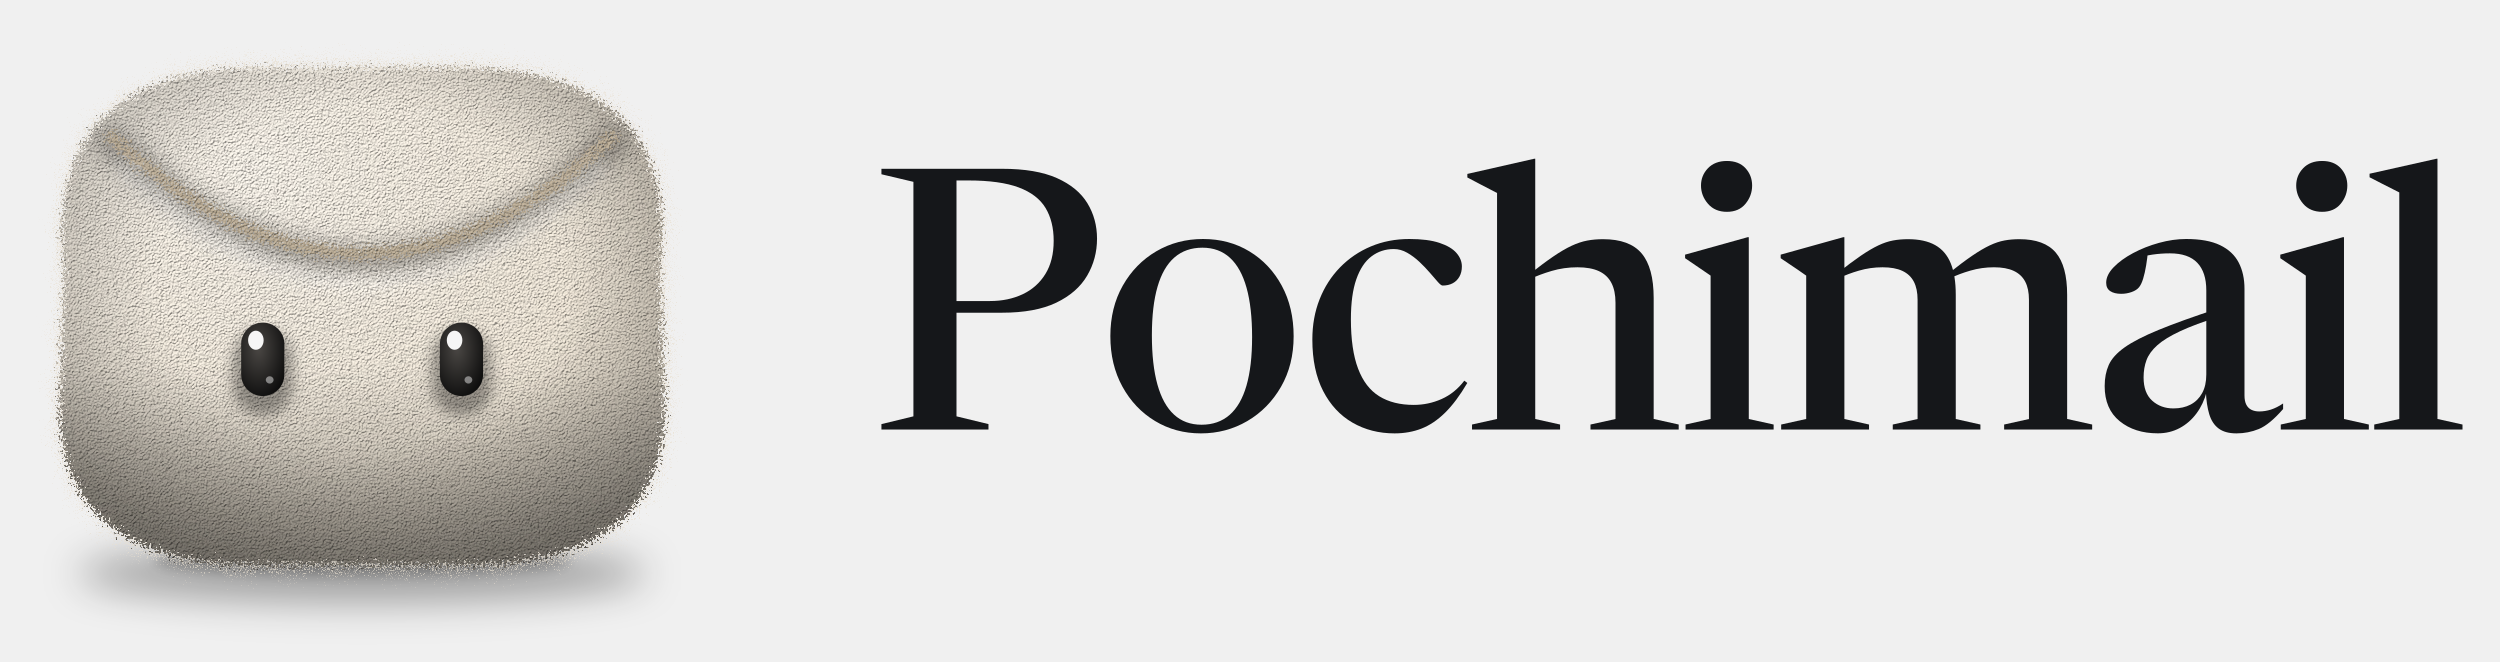
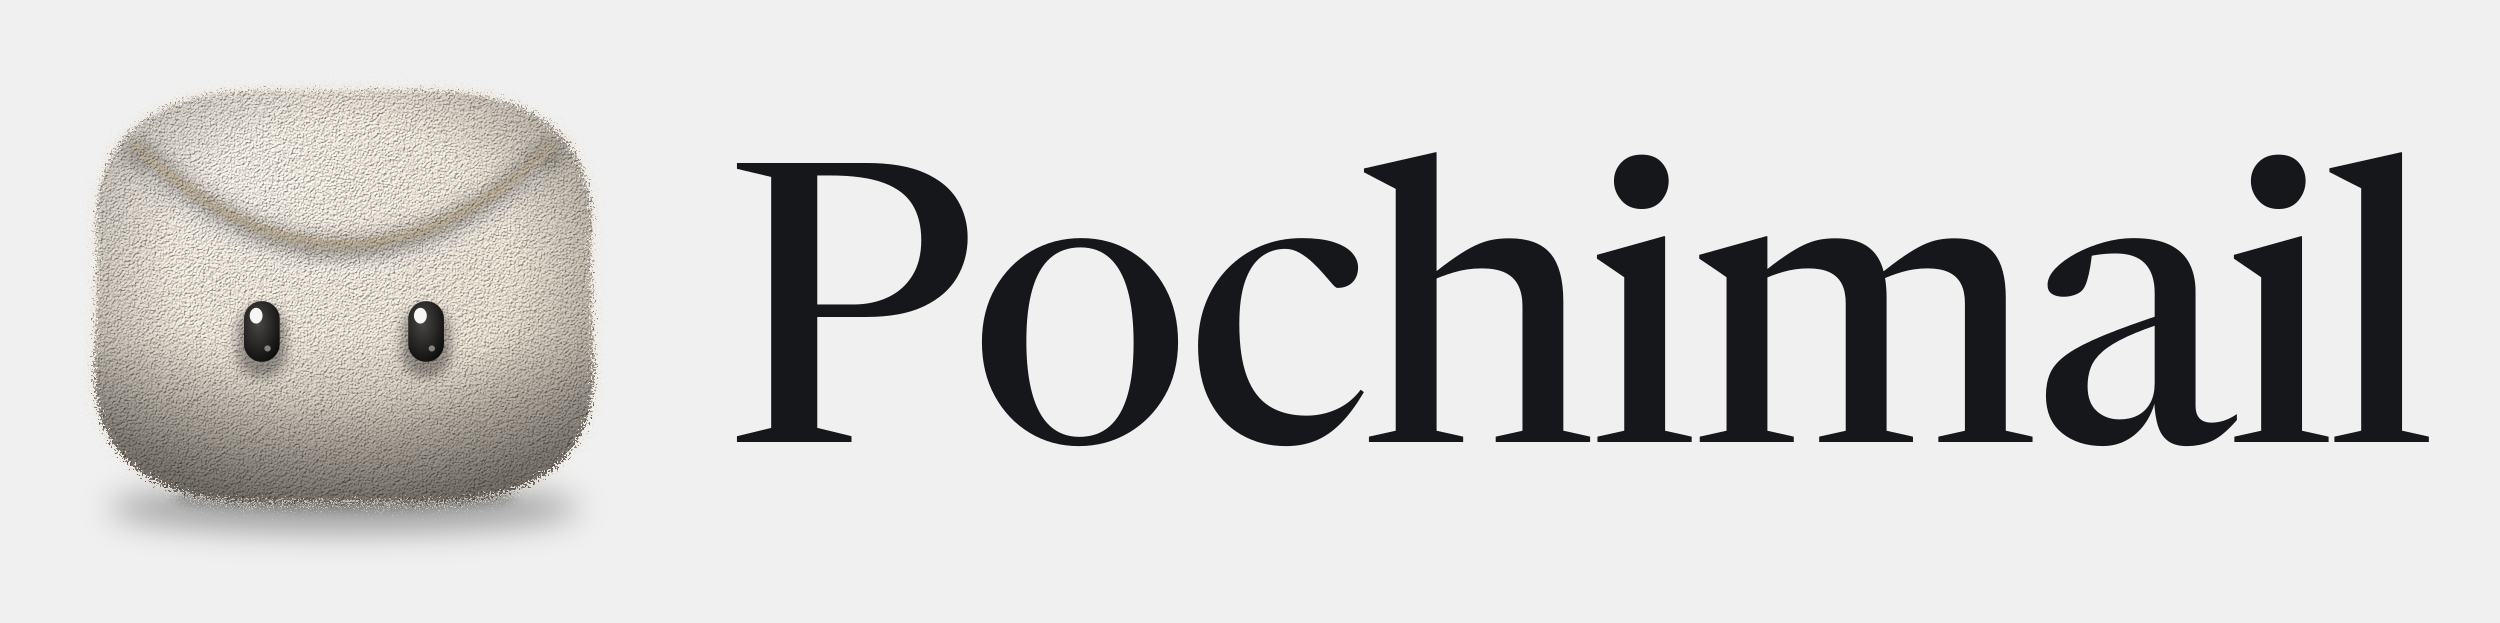
- <svg xmlns="http://www.w3.org/2000/svg" viewBox="19 15 680 180" width="680" height="180">
-   <svg x="0" y="-9" width="235" height="200" viewBox="0 0 400 340" aria-hidden="true">
+ <svg xmlns="http://www.w3.org/2000/svg" viewBox="0 0 847 211" width="847" height="211">
+   <svg x="-4.43" y="-12.90" width="241.94" height="205.65" viewBox="0 0 400 340" aria-hidden="true">
    <defs>
      <filter id="fzlk15171A" x="-10%" y="-10%" width="120%" height="120%">
        <feTurbulence type="fractalNoise" baseFrequency="0.9" numOctaves="3" seed="3" result="n" />
        <feDisplacementMap in="SourceGraphic" in2="n" scale="12" xChannelSelector="R" yChannelSelector="G" result="d" />
        <feTurbulence type="fractalNoise" baseFrequency="2.4" numOctaves="3" seed="11" result="f" />
        <feDiffuseLighting in="f" surfaceScale="4.5" lighting-color="#FFFFFF" result="lit">
          <feDistantLight azimuth="235" elevation="50" />
        </feDiffuseLighting>
        <feComposite in="lit" in2="d" operator="in" result="li" />
        <feComposite in="d" in2="li" operator="arithmetic" k1="0.85" k2="0.3" k3="0" k4="0" />
      </filter>
      <filter id="frlk15171A" x="-15%" y="-15%" width="130%" height="130%">
        <feTurbulence type="fractalNoise" baseFrequency="1.4" numOctaves="2" seed="5" result="n" />
        <feDisplacementMap in="SourceGraphic" in2="n" scale="26" xChannelSelector="R" yChannelSelector="G" />
      </filter>
      <radialGradient id="ltlk15171A" cx="0.32" cy="0.2" r="0.7">
        <stop offset="0" stop-color="#FFFFFF" stop-opacity="0.42" />
        <stop offset="1" stop-color="#FFFFFF" stop-opacity="0" />
      </radialGradient>
      <radialGradient id="aolk15171A" cx="0.5" cy="0.42" r="0.62">
        <stop offset="0.55" stop-color="#000000" stop-opacity="0" />
        <stop offset="1" stop-color="#000000" stop-opacity="0.32" />
      </radialGradient>
      <linearGradient id="dklk15171A" x1="0" y1="0" x2="0" y2="1">
        <stop offset="0.6" stop-color="#000000" stop-opacity="0" />
        <stop offset="1" stop-color="#000000" stop-opacity="0.3" />
      </linearGradient>
      <radialGradient id="bblk15171A" cx="0.4" cy="0.35" r="0.75">
        <stop offset="0" stop-color="#4A4744" />
        <stop offset="1" stop-color="#0A0A0A" />
      </radialGradient>
      <radialGradient id="bwlk15171A" cx="0.4" cy="0.35" r="0.8">
        <stop offset="0" stop-color="#FFFFFF" />
        <stop offset="1" stop-color="#CFCAC0" />
      </radialGradient>
      <linearGradient id="mtlk15171A" x1="0" y1="0" x2="1" y2="1">
        <stop offset="0" stop-color="#E6E6E6" />
        <stop offset="0.5" stop-color="#8E8E8E" />
        <stop offset="1" stop-color="#D2D2D2" />
      </linearGradient>
      <filter id="fqlk15171A" x="-20%" y="-20%" width="140%" height="140%">
        <feTurbulence type="fractalNoise" baseFrequency="2.2" numOctaves="2" seed="21" result="n" />
        <feDisplacementMap in="SourceGraphic" in2="n" scale="40" xChannelSelector="R" yChannelSelector="G" />
      </filter>
      <filter id="sblk15171A" x="-30%" y="-100%" width="160%" height="300%">
        <feGaussianBlur stdDeviation="9" />
      </filter>
      <filter id="eslk15171A" x="-50%" y="-50%" width="200%" height="200%">
        <feGaussianBlur stdDeviation="3" />
      </filter>
      <filter id="smlk15171A" x="-20%" y="-20%" width="140%" height="140%">
        <feGaussianBlur stdDeviation="5" />
      </filter>
    </defs>
    <ellipse cx="200" cy="306" rx="132" ry="13" fill="#000000" opacity="0.35" filter="url(#sblk15171A)" />
    <ellipse cx="200" cy="300" rx="96" ry="6" fill="#000000" opacity="0.35" filter="url(#eslk15171A)" />
    <path d="M62 164 Q52 74 152 72 L248 72 Q348 74 338 164 L340 226 Q342 302 248 302 L152 302 Q58 302 60 226 Z" fill="#E8DFD0" opacity="0.28" filter="url(#fqlk15171A)" />
    <path d="M62 164 Q52 74 152 72 L248 72 Q348 74 338 164 L340 226 Q342 302 248 302 L152 302 Q58 302 60 226 Z" fill="#E8DFD0" opacity="0.6" filter="url(#frlk15171A)" />
    <g filter="url(#fzlk15171A)">
      <path d="M62 164 Q52 74 152 72 L248 72 Q348 74 338 164 L340 226 Q342 302 248 302 L152 302 Q58 302 60 226 Z" fill="#E8DFD0" />
      <path d="M62 164 Q52 74 152 72 L248 72 Q348 74 338 164 L340 226 Q342 302 248 302 L152 302 Q58 302 60 226 Z" fill="url(#aolk15171A)" />
      <path d="M62 164 Q52 74 152 72 L248 72 Q348 74 338 164 L340 226 Q342 302 248 302 L152 302 Q58 302 60 226 Z" fill="url(#ltlk15171A)" />
      <path d="M62 164 Q52 74 152 72 L248 72 Q348 74 338 164 L340 226 Q342 302 248 302 L152 302 Q58 302 60 226 Z" fill="url(#dklk15171A)" />
      <path d="M84 106 Q200 216 316 106" fill="none" stroke="#000000" stroke-opacity="0.35" stroke-width="12" stroke-linecap="round" filter="url(#smlk15171A)" />
      <path d="M84 104 Q200 212 316 104" fill="none" stroke="#B8AA94" stroke-width="5" stroke-linecap="round" />
      <path d="M90 118 Q200 224 310 118" fill="none" stroke="#FFFFFF" stroke-opacity="0.3" stroke-width="8" stroke-linecap="round" filter="url(#eslk15171A)" />
    </g>
    <g>
      <rect x="140" y="193" width="28" height="40" rx="14.0" fill="#000000" opacity="0.35" filter="url(#eslk15171A)" />
      <rect x="144" y="190" width="20" height="34" rx="10.0" fill="url(#bblk15171A)" />
      <ellipse cx="150.8" cy="198.16" rx="3.6" ry="4.42" fill="#FFFFFF" opacity="0.95" />
      <ellipse cx="157.2" cy="216.52" rx="1.8" ry="1.7" fill="#FFFFFF" opacity="0.45" />
    </g>
    <g>
      <rect x="232" y="193" width="28" height="40" rx="14.0" fill="#000000" opacity="0.35" filter="url(#eslk15171A)" />
      <rect x="236" y="190" width="20" height="34" rx="10.0" fill="url(#bblk15171A)" />
      <ellipse cx="242.8" cy="198.16" rx="3.6" ry="4.42" fill="#FFFFFF" opacity="0.95" />
      <ellipse cx="249.2" cy="216.52" rx="1.8" ry="1.7" fill="#FFFFFF" opacity="0.45" />
    </g>
  </svg>
-   <g fill="#15171A" transform="translate(253.0,50.0) scale(0.62)">
-     <g transform="translate(4,4)">
-       <path d="M80.84 45.208Q80.84 36.704 77.268 30.78Q73.696 24.856 65.516 21.788Q57.336 18.72 43.433 18.72H26.632L26.808 13.6H58.241Q73.129 13.6 82.269 17.684Q91.409 21.768 95.633 28.712Q99.857 35.656 99.857 44.264Q99.857 53.088 95.509 60.504Q91.161 67.92 81.981 72.328Q72.801 76.736 58.241 76.736H26.808L26.632 71.616H52.936Q60.92 71.616 67.244 68.628Q73.568 65.64 77.204 59.752Q80.84 53.864 80.84 45.208ZM38.201 13.6V122.2L52.233 125.608V128.0H5.272V125.608L19.304 122.2V19.32L5.272 16V13.6Z" />
-       <path d="M145.712 125.88Q153.056 125.88 157.996 121.592Q162.936 117.304 165.412 108.748Q167.888 100.192 167.888 87.44Q167.888 74.504 165.456 65.8Q163.024 57.096 158.184 52.652Q153.344 48.208 146.096 48.208Q138.752 48.208 133.816 52.496Q128.88 56.784 126.401 65.336Q123.921 73.888 123.921 86.64Q123.921 99.504 126.353 108.248Q128.784 116.992 133.624 121.436Q138.464 125.88 145.712 125.88ZM145.424 129.68Q134.304 129.68 125.296 124.24Q116.288 118.8 110.996 109.16Q105.704 99.52 105.704 87.016Q105.704 74.48 111.156 64.856Q116.608 55.232 125.824 49.816Q135.04 44.4 146.384 44.4Q157.744 44.4 166.716 49.836Q175.688 55.272 180.9 64.88Q186.112 74.488 186.112 87.064Q186.112 99.6 180.576 109.228Q175.04 118.856 165.792 124.268Q156.544 129.68 145.424 129.68Z" />
-       <path d="M236.88 44.4Q244.96 44.4 250.064 46.092Q255.168 47.784 257.544 50.528Q259.92 53.272 259.92 56.448Q259.92 59.008 258.848 60.912Q257.776 62.816 255.896 63.82Q254.016 64.824 251.44 64.824Q250.768 64.824 249.344 63.204Q247.92 61.584 245.888 59.216Q243.856 56.848 241.312 54.448Q238.768 52.048 235.928 50.428Q233.088 48.808 230.056 48.808Q224.512 48.808 220.26 52.024Q216.008 55.24 213.62 62.032Q211.233 68.824 211.233 79.592Q211.233 92.952 214.381 101.268Q217.529 109.584 223.66 113.384Q229.792 117.184 238.8 117.184Q245.248 117.184 251.052 114.592Q256.856 112 260.992 106.552L262.304 107.552Q257.472 115.776 252.532 120.624Q247.592 125.472 242.192 127.576Q236.792 129.68 230.384 129.68Q220.112 129.68 211.94 124.964Q203.768 120.248 199.044 111.068Q194.32 101.888 194.32 88.496Q194.32 78.896 197.504 70.84Q200.688 62.784 206.468 56.848Q212.248 50.912 220 47.656Q227.752 44.4 236.88 44.4Z" />
-       <path d="M316.344 125.792 327.312 123.376V72.336Q327.312 67.128 325.52 63.676Q323.728 60.224 320.072 58.516Q316.416 56.808 310.632 56.808Q304.68 56.808 299.248 58.428Q293.817 60.048 290.025 61.896L289.089 60.248Q295.321 55.288 299.893 52.164Q304.465 49.04 308.057 47.372Q311.649 45.704 314.897 45.092Q318.145 44.48 321.865 44.48Q333.521 44.48 338.793 50.74Q344.065 57 344.065 70.32V123.352L355.04 125.792V128.0H316.344ZM303 128.0H264.368V125.792L275.352 123.352V24.217Q274.312 23.664 272.436 22.696Q270.56 21.728 268 20.396Q265.44 19.064 262.32 17.408V15.848L291.601 9.2H292.105V55.871V123.376L303 125.792Z" />
-       <path d="M376.192 32.48Q370.928 32.48 367.876 28.932Q364.824 25.384 364.824 20.952Q364.824 16.544 367.876 13.356Q370.928 10.168 376.192 10.168Q381.464 10.168 384.36 13.356Q387.256 16.544 387.256 20.952Q387.256 25.384 384.36 28.932Q381.464 32.48 376.192 32.48ZM385.793 43.608V59.392V123.376L396.688 125.792V128.0H358.056V125.792L369.04 123.352V60.464Q368.16 59.848 366.46 58.692Q364.76 57.536 362.544 56.02Q360.328 54.504 357.848 52.824V51.264L385.289 43.608Z" />
-       <path d="M427.729 59.704V123.376L438.544 125.792V128.0H399.992V125.792L410.976 123.352V60.464Q409.688 59.56 407.312 57.9Q404.936 56.24 399.784 52.824V51.264L427.225 43.608H427.729ZM476.593 68.864V123.376L487.408 125.792V128.0H448.952V125.792L459.84 123.376V71.08Q459.84 66.272 458.204 63.128Q456.568 59.984 453.184 58.396Q449.8 56.808 444.48 56.808Q439.136 56.808 434.124 58.272Q429.113 59.736 425.577 61.496L424.713 59.4Q430.641 54.664 434.957 51.728Q439.273 48.792 442.641 47.204Q446.009 45.616 449.089 45.048Q452.169 44.48 455.633 44.48Q462.945 44.48 467.569 47.084Q472.193 49.688 474.393 55.076Q476.593 60.464 476.593 68.864ZM525.457 68.864V123.352L536.433 125.792V128.0H497.816V125.792L508.704 123.376V71.08Q508.704 66.272 507.068 63.128Q505.432 59.984 502.048 58.396Q498.664 56.808 493.344 56.808Q488 56.808 482.989 58.272Q477.977 59.736 474.441 61.496L473.577 59.4Q479.505 54.664 483.821 51.728Q488.137 48.792 491.505 47.204Q494.873 45.616 497.953 45.048Q501.033 44.48 504.497 44.48Q515.465 44.48 520.461 50.356Q525.457 56.232 525.457 68.864Z" />
-       <path d="M591.544 74.936 592.264 78.408Q581.648 81.768 575.064 84.836Q568.48 87.904 565.016 91Q561.552 94.096 560.273 97.528Q558.993 100.96 558.993 105.12Q558.993 111.944 562.772 115.336Q566.552 118.728 572.072 118.728Q576.416 118.728 579.632 117.032Q582.848 115.336 584.676 112.024Q586.504 108.712 586.504 103.856V66.944Q586.504 58.984 582.556 54.84Q578.608 50.696 570.544 50.696Q566.672 50.696 562.86 51.252Q559.048 51.808 556.84 52.848L560.944 49.408Q560.648 52.76 560.112 55.992Q559.576 59.224 558.82 61.732Q558.064 64.24 557.032 65.528Q555.952 66.88 553.76 67.664Q551.568 68.448 549.184 68.448Q546.104 68.448 544.344 67.252Q542.584 66.056 542.584 63.584Q542.584 60.184 545.856 56.792Q549.128 53.4 554.368 50.596Q559.608 47.792 565.756 46.096Q571.904 44.4 577.648 44.4Q586.96 44.4 592.565 47.112Q598.169 49.824 600.713 54.728Q603.257 59.632 603.257 66.248V113.008Q603.257 115.552 604.065 117.104Q604.873 118.656 606.349 119.356Q607.825 120.056 609.705 120.056Q612.313 120.056 614.881 119.232Q617.448 118.408 620.2 116.552V118.992Q614.24 125.84 609.548 127.76Q604.856 129.68 599.728 129.68Q594.784 129.68 591.912 127.532Q589.04 125.384 587.796 121.256Q586.552 117.128 586.312 111.224L586.68 111.344Q585.28 116.76 582.224 120.892Q579.168 125.024 574.832 127.34Q570.496 129.656 565.248 129.656Q555.064 129.656 548.492 124.308Q541.92 118.96 541.92 108.928Q541.92 103.696 543.708 99.668Q545.496 95.64 550.632 91.976Q555.768 88.312 565.624 84.264Q575.48 80.216 591.544 74.936Z" />
-       <path d="M637.312 32.48Q632.048 32.48 628.996 28.932Q625.944 25.384 625.944 20.952Q625.944 16.544 628.996 13.356Q632.048 10.168 637.312 10.168Q642.584 10.168 645.48 13.356Q648.376 16.544 648.376 20.952Q648.376 25.384 645.48 28.932Q642.584 32.48 637.312 32.48ZM646.913 43.608V59.392V123.376L657.808 125.792V128.0H619.176V125.792L630.16 123.352V60.464Q629.28 59.848 627.58 58.692Q625.88 57.536 623.664 56.02Q621.448 54.504 618.968 52.824V51.264L646.409 43.608Z" />
-       <path d="M687.921 123.352 698.904 125.792V128.0H660.184V125.792L671.168 123.352V23.968Q670.128 23.432 668.252 22.488Q666.376 21.544 663.816 20.24Q661.256 18.936 658.136 17.32V15.76L687.417 9.2H687.921V23.472Z" />
-     </g>
+   <g fill="#15171A" transform="translate(245.32,43.98) scale(0.8264)">
+     <path d="M80.84 45.208Q80.84 36.704 77.268 30.78Q73.696 24.856 65.516 21.788Q57.336 18.72 43.433 18.72H26.632L26.808 13.6H58.241Q73.129 13.6 82.269 17.684Q91.409 21.768 95.633 28.712Q99.857 35.656 99.857 44.264Q99.857 53.088 95.509 60.504Q91.161 67.92 81.981 72.328Q72.801 76.736 58.241 76.736H26.808L26.632 71.616H52.936Q60.92 71.616 67.244 68.628Q73.568 65.64 77.204 59.752Q80.84 53.864 80.84 45.208ZM38.201 13.6V122.2L52.233 125.608V128.0H5.272V125.608L19.304 122.2V19.32L5.272 16V13.6Z" />
+     <path d="M145.712 125.88Q153.056 125.88 157.996 121.592Q162.936 117.304 165.412 108.748Q167.888 100.192 167.888 87.44Q167.888 74.504 165.456 65.8Q163.024 57.096 158.184 52.652Q153.344 48.208 146.096 48.208Q138.752 48.208 133.816 52.496Q128.88 56.784 126.401 65.336Q123.921 73.888 123.921 86.64Q123.921 99.504 126.353 108.248Q128.784 116.992 133.624 121.436Q138.464 125.88 145.712 125.88ZM145.424 129.68Q134.304 129.68 125.296 124.24Q116.288 118.8 110.996 109.16Q105.704 99.52 105.704 87.016Q105.704 74.48 111.156 64.856Q116.608 55.232 125.824 49.816Q135.04 44.4 146.384 44.4Q157.744 44.4 166.716 49.836Q175.688 55.272 180.9 64.88Q186.112 74.488 186.112 87.064Q186.112 99.6 180.576 109.228Q175.04 118.856 165.792 124.268Q156.544 129.68 145.424 129.68Z" />
+     <path d="M236.88 44.4Q244.96 44.4 250.064 46.092Q255.168 47.784 257.544 50.528Q259.92 53.272 259.92 56.448Q259.92 59.008 258.848 60.912Q257.776 62.816 255.896 63.82Q254.016 64.824 251.44 64.824Q250.768 64.824 249.344 63.204Q247.92 61.584 245.888 59.216Q243.856 56.848 241.312 54.448Q238.768 52.048 235.928 50.428Q233.088 48.808 230.056 48.808Q224.512 48.808 220.26 52.024Q216.008 55.24 213.62 62.032Q211.233 68.824 211.233 79.592Q211.233 92.952 214.381 101.268Q217.529 109.584 223.66 113.384Q229.792 117.184 238.8 117.184Q245.248 117.184 251.052 114.592Q256.856 112 260.992 106.552L262.304 107.552Q257.472 115.776 252.532 120.624Q247.592 125.472 242.192 127.576Q236.792 129.68 230.384 129.68Q220.112 129.68 211.94 124.964Q203.768 120.248 199.044 111.068Q194.32 101.888 194.32 88.496Q194.32 78.896 197.504 70.84Q200.688 62.784 206.468 56.848Q212.248 50.912 220 47.656Q227.752 44.4 236.88 44.4Z" />
+     <path d="M316.344 125.792 327.312 123.376V72.336Q327.312 67.128 325.52 63.676Q323.728 60.224 320.072 58.516Q316.416 56.808 310.632 56.808Q304.68 56.808 299.248 58.428Q293.817 60.048 290.025 61.896L289.089 60.248Q295.321 55.288 299.893 52.164Q304.465 49.04 308.057 47.372Q311.649 45.704 314.897 45.092Q318.145 44.48 321.865 44.48Q333.521 44.48 338.793 50.74Q344.065 57 344.065 70.32V123.352L355.04 125.792V128.0H316.344ZM303 128.0H264.368V125.792L275.352 123.352V24.217Q274.312 23.664 272.436 22.696Q270.56 21.728 268 20.396Q265.44 19.064 262.32 17.408V15.848L291.601 9.2H292.105V55.871V123.376L303 125.792Z" />
+     <path d="M376.192 32.48Q370.928 32.48 367.876 28.932Q364.824 25.384 364.824 20.952Q364.824 16.544 367.876 13.356Q370.928 10.168 376.192 10.168Q381.464 10.168 384.36 13.356Q387.256 16.544 387.256 20.952Q387.256 25.384 384.36 28.932Q381.464 32.48 376.192 32.48ZM385.793 43.608V59.392V123.376L396.688 125.792V128.0H358.056V125.792L369.04 123.352V60.464Q368.16 59.848 366.46 58.692Q364.76 57.536 362.544 56.02Q360.328 54.504 357.848 52.824V51.264L385.289 43.608Z" />
+     <path d="M427.729 59.704V123.376L438.544 125.792V128.0H399.992V125.792L410.976 123.352V60.464Q409.688 59.56 407.312 57.9Q404.936 56.24 399.784 52.824V51.264L427.225 43.608H427.729ZM476.593 68.864V123.376L487.408 125.792V128.0H448.952V125.792L459.84 123.376V71.08Q459.84 66.272 458.204 63.128Q456.568 59.984 453.184 58.396Q449.8 56.808 444.48 56.808Q439.136 56.808 434.124 58.272Q429.113 59.736 425.577 61.496L424.713 59.4Q430.641 54.664 434.957 51.728Q439.273 48.792 442.641 47.204Q446.009 45.616 449.089 45.048Q452.169 44.48 455.633 44.48Q462.945 44.48 467.569 47.084Q472.193 49.688 474.393 55.076Q476.593 60.464 476.593 68.864ZM525.457 68.864V123.352L536.433 125.792V128.0H497.816V125.792L508.704 123.376V71.08Q508.704 66.272 507.068 63.128Q505.432 59.984 502.048 58.396Q498.664 56.808 493.344 56.808Q488 56.808 482.989 58.272Q477.977 59.736 474.441 61.496L473.577 59.4Q479.505 54.664 483.821 51.728Q488.137 48.792 491.505 47.204Q494.873 45.616 497.953 45.048Q501.033 44.48 504.497 44.48Q515.465 44.48 520.461 50.356Q525.457 56.232 525.457 68.864Z" />
+     <path d="M591.544 74.936 592.264 78.408Q581.648 81.768 575.064 84.836Q568.48 87.904 565.016 91Q561.552 94.096 560.273 97.528Q558.993 100.96 558.993 105.12Q558.993 111.944 562.772 115.336Q566.552 118.728 572.072 118.728Q576.416 118.728 579.632 117.032Q582.848 115.336 584.676 112.024Q586.504 108.712 586.504 103.856V66.944Q586.504 58.984 582.556 54.84Q578.608 50.696 570.544 50.696Q566.672 50.696 562.86 51.252Q559.048 51.808 556.84 52.848L560.944 49.408Q560.648 52.76 560.112 55.992Q559.576 59.224 558.82 61.732Q558.064 64.24 557.032 65.528Q555.952 66.88 553.76 67.664Q551.568 68.448 549.184 68.448Q546.104 68.448 544.344 67.252Q542.584 66.056 542.584 63.584Q542.584 60.184 545.856 56.792Q549.128 53.4 554.368 50.596Q559.608 47.792 565.756 46.096Q571.904 44.4 577.648 44.4Q586.96 44.4 592.565 47.112Q598.169 49.824 600.713 54.728Q603.257 59.632 603.257 66.248V113.008Q603.257 115.552 604.065 117.104Q604.873 118.656 606.349 119.356Q607.825 120.056 609.705 120.056Q612.313 120.056 614.881 119.232Q617.448 118.408 620.2 116.552V118.992Q614.24 125.84 609.548 127.76Q604.856 129.68 599.728 129.68Q594.784 129.68 591.912 127.532Q589.04 125.384 587.796 121.256Q586.552 117.128 586.312 111.224L586.68 111.344Q585.28 116.76 582.224 120.892Q579.168 125.024 574.832 127.34Q570.496 129.656 565.248 129.656Q555.064 129.656 548.492 124.308Q541.92 118.96 541.92 108.928Q541.92 103.696 543.708 99.668Q545.496 95.64 550.632 91.976Q555.768 88.312 565.624 84.264Q575.48 80.216 591.544 74.936Z" />
+     <path d="M637.312 32.48Q632.048 32.48 628.996 28.932Q625.944 25.384 625.944 20.952Q625.944 16.544 628.996 13.356Q632.048 10.168 637.312 10.168Q642.584 10.168 645.48 13.356Q648.376 16.544 648.376 20.952Q648.376 25.384 645.48 28.932Q642.584 32.48 637.312 32.48ZM646.913 43.608V59.392V123.376L657.808 125.792V128.0H619.176V125.792L630.16 123.352V60.464Q629.28 59.848 627.58 58.692Q625.88 57.536 623.664 56.02Q621.448 54.504 618.968 52.824V51.264L646.409 43.608Z" />
+     <path d="M687.921 123.352 698.904 125.792V128.0H660.184V125.792L671.168 123.352V23.968Q670.128 23.432 668.252 22.488Q666.376 21.544 663.816 20.24Q661.256 18.936 658.136 17.32V15.76L687.417 9.2H687.921V23.472Z" />
  </g>
</svg>
